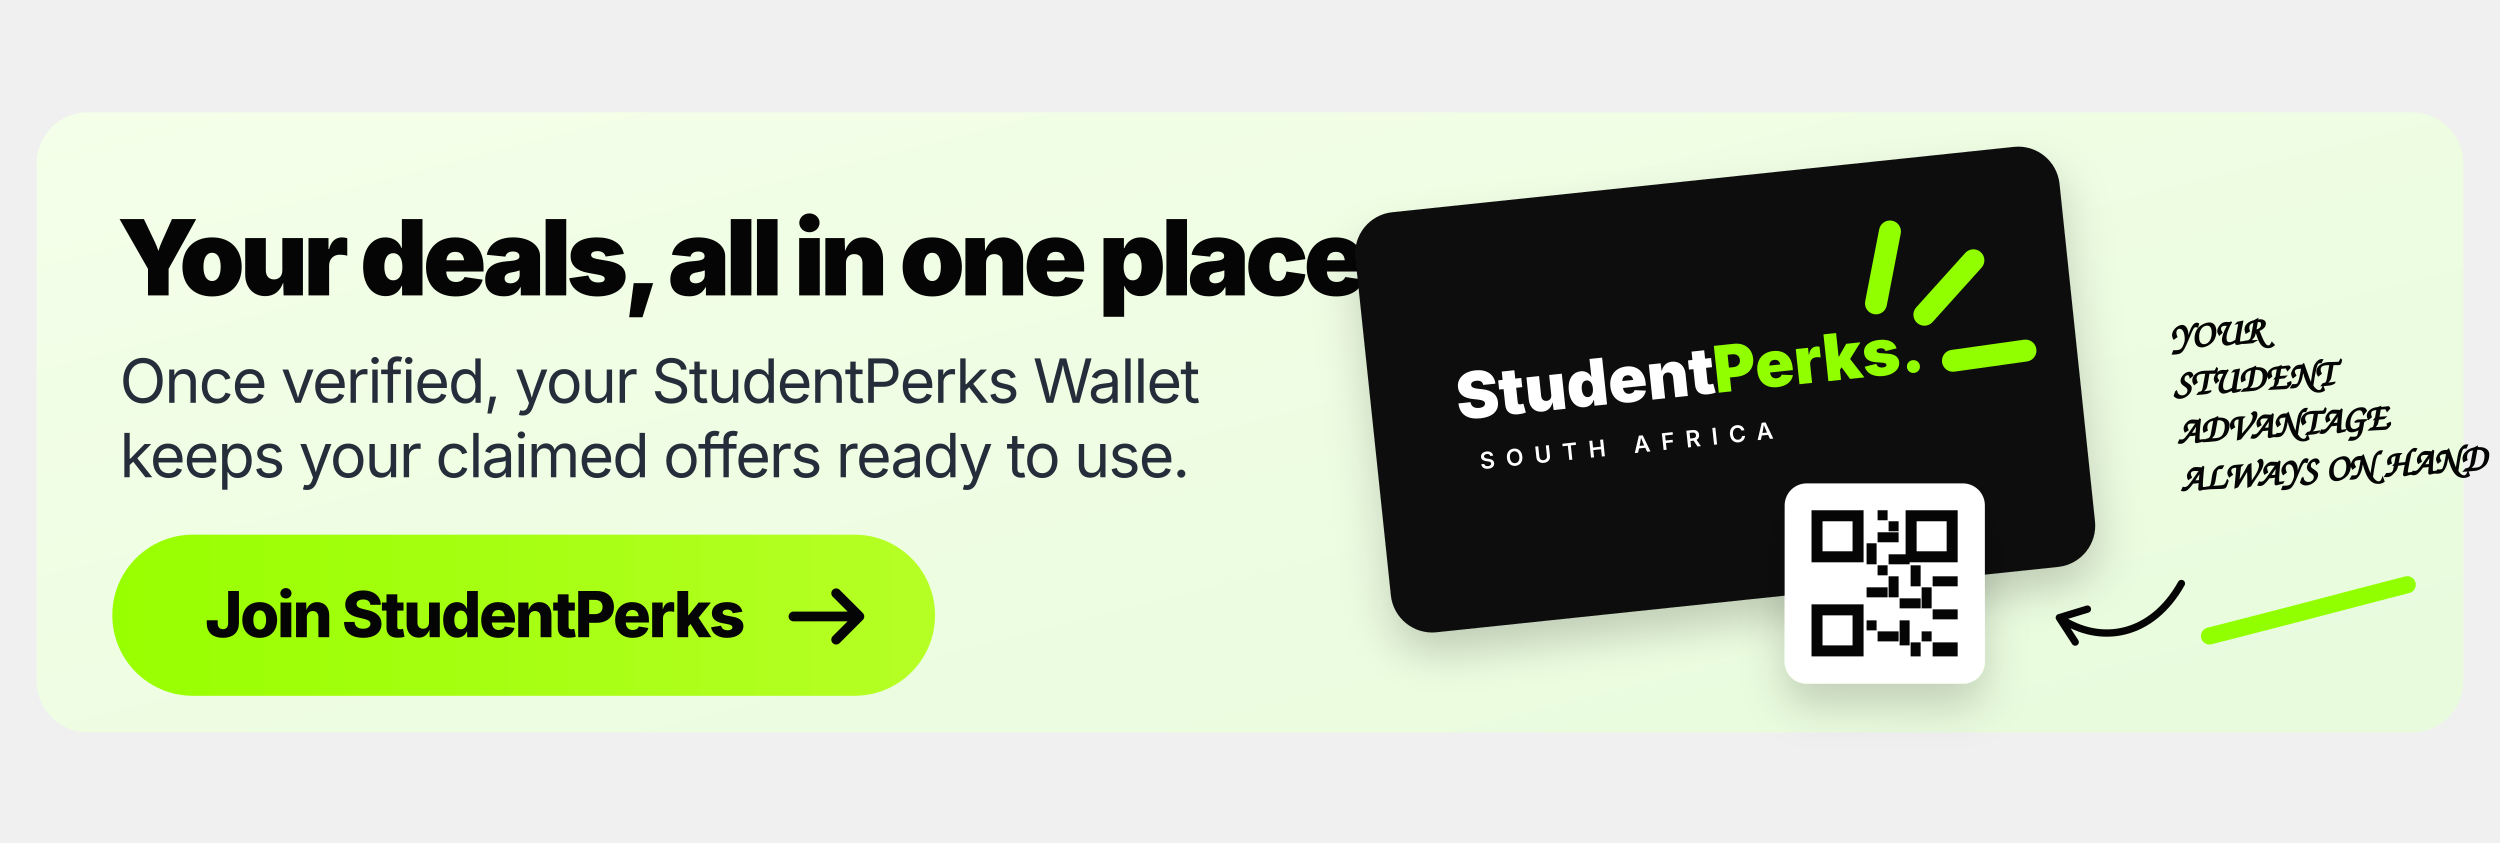
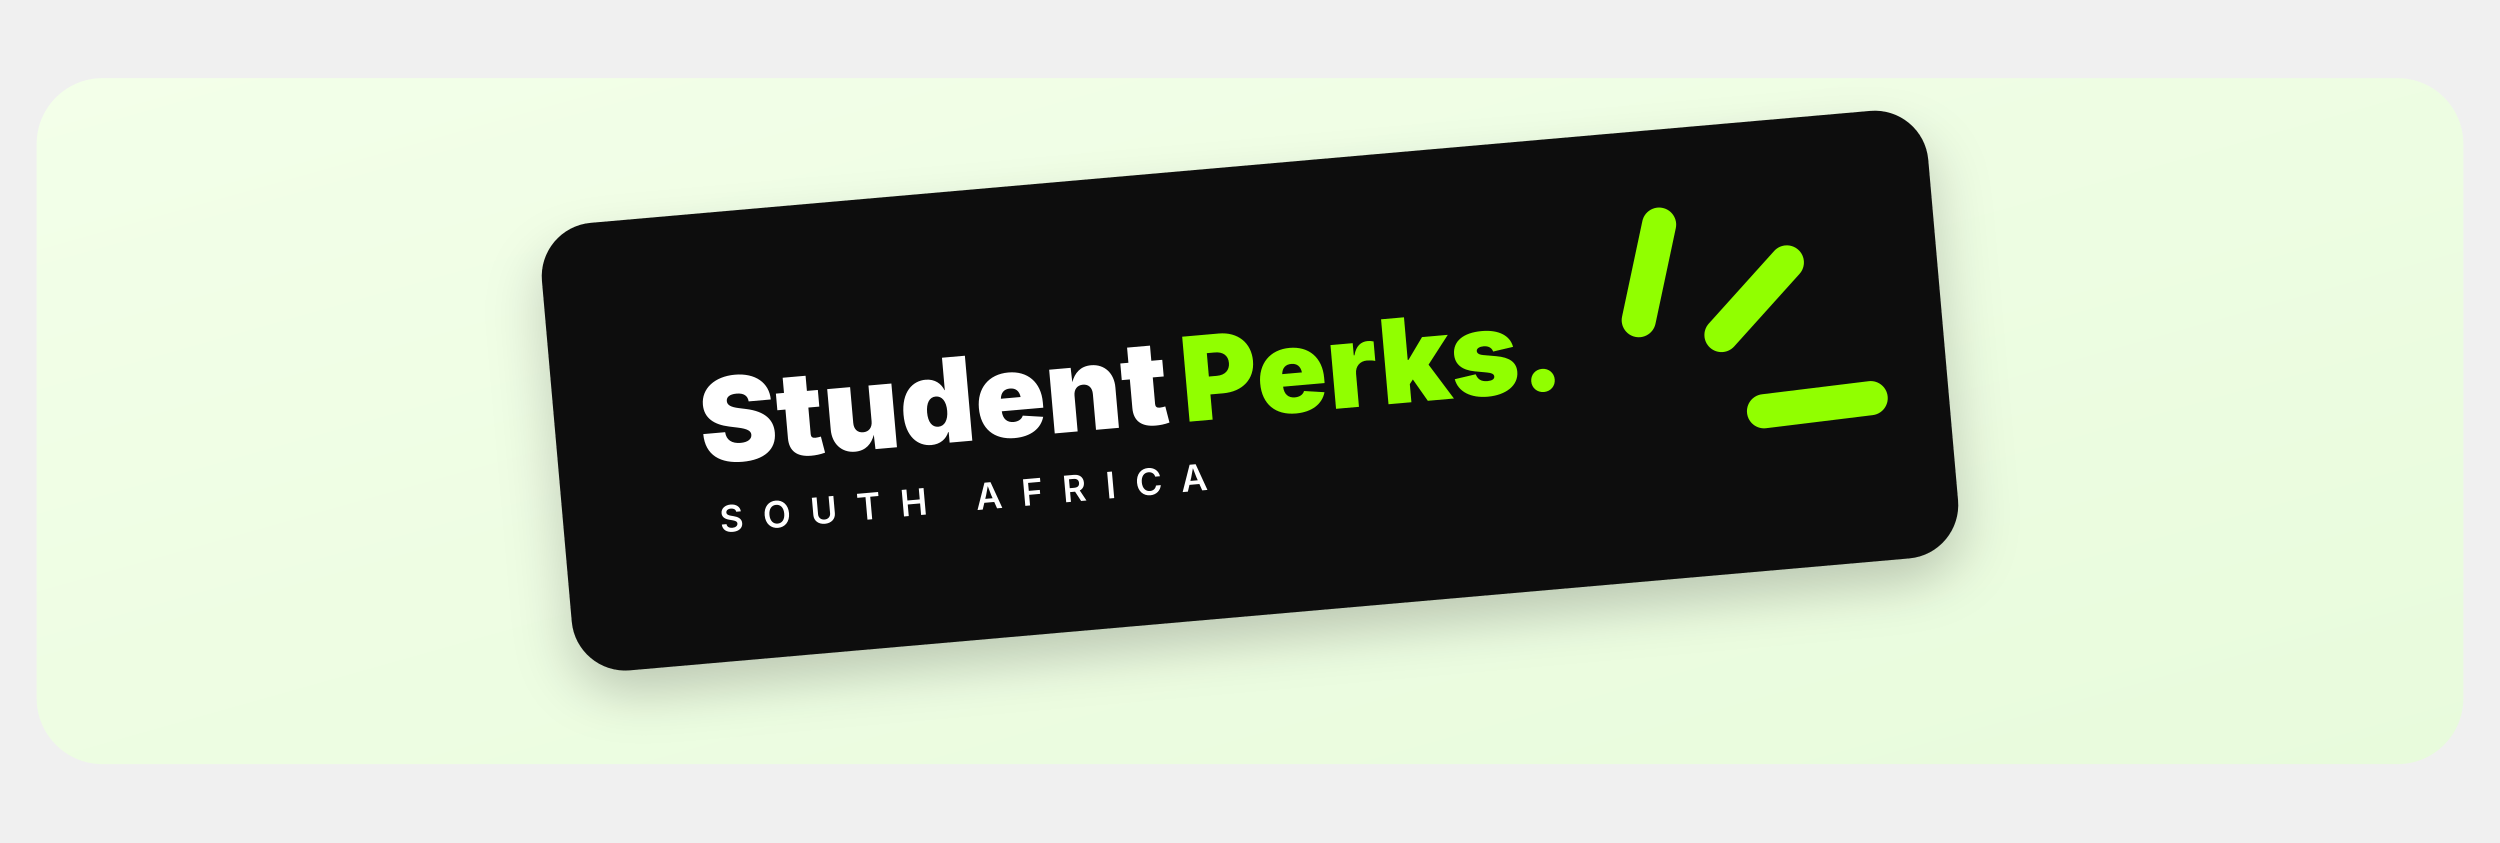
<svg xmlns="http://www.w3.org/2000/svg" viewBox="0 0 2048 690" role="img" aria-labelledby="title desc">
  <defs>
    <linearGradient id="mint" x1="0" x2="1" y1="0" y2="1">
-       <stop offset="0" stop-color="#f4ffe9" />
+       <stop offset="0" stop-color="#f3ffe9" />
      <stop offset="1" stop-color="#e8fbdc" />
    </linearGradient>
-     <linearGradient id="lime" x1="0" x2="1">
-       <stop offset="0" stop-color="#98ff00" />
-       <stop offset="1" stop-color="#b6ff25" />
-     </linearGradient>
    <filter id="shadow" x="-30%" y="-30%" width="160%" height="180%">
-       <feDropShadow dx="0" dy="18" stdDeviation="18" flood-color="#0b1205" flood-opacity=".18" />
+       <feDropShadow dx="0" dy="20" stdDeviation="22" flood-color="#0b1205" flood-opacity=".20" />
    </filter>
  </defs>
-   <rect x="30" y="92" width="1988" height="508" rx="42" fill="url(#mint)" />
-   <g font-family="Inter, Arial, Helvetica, sans-serif">
-     <text x="96" y="242" font-size="86" font-weight="900" letter-spacing="-4" fill="#050505">Your deals, all in one place.</text>
-     <text x="98" y="330" font-size="50" font-weight="400" letter-spacing="-1.5" fill="#262d3a">Once verified, your StudentPerks Wallet</text>
-     <text x="98" y="391" font-size="50" font-weight="400" letter-spacing="-1.5" fill="#262d3a">keeps your claimed offers ready to use.</text>
-     <rect x="92" y="438" width="674" height="132" rx="66" fill="url(#lime)" />
-     <text x="168" y="522" font-size="52" font-weight="800" letter-spacing="-2" fill="#050505">Join StudentPerks</text>
-     <path d="M650 505h54m-19-19 19 19-19 19" fill="none" stroke="#050505" stroke-width="8" stroke-linecap="round" stroke-linejoin="round" />
-   </g>
-   <g transform="translate(1125 145) rotate(-6 300 190)" filter="url(#shadow)">
-     <rect x="0" y="0" width="580" height="346" rx="34" fill="#0c0d0d" />
+   <rect x="30" y="64" width="1988" height="562" rx="54" fill="url(#mint)" />
+   <g transform="translate(454 136) rotate(-5 570 184)" filter="url(#shadow)">
+     <rect x="0" y="0" width="1140" height="368" rx="44" fill="#0c0d0d" />
    <g font-family="Inter, Arial, Helvetica, sans-serif">
-       <text x="70" y="175" font-size="53" font-weight="900" fill="#fff">Student</text>
-       <text x="282" y="175" font-size="53" font-weight="900" fill="#91ff00">Perks.</text>
-       <text x="84" y="217" font-size="19" font-weight="600" letter-spacing="9" fill="#fff">SOUTH AFRICA</text>
+       <text x="118" y="205" font-size="96" font-weight="900" fill="#fff">Student</text>
+       <text x="514" y="205" font-size="96" font-weight="900" fill="#91ff00">Perks.</text>
+       <text x="128" y="262" font-size="30" font-weight="600" letter-spacing="16" fill="#fff">SOUTH AFRICA</text>
    </g>
    <g fill="#91ff00">
-       <rect x="420" y="48" width="18" height="78" rx="9" transform="rotate(17 429 87)" />
-       <rect x="472" y="70" width="18" height="78" rx="9" transform="rotate(48 481 109)" />
-       <rect x="499" y="129" width="18" height="78" rx="9" transform="rotate(88 508 168)" />
+       <rect x="890" y="62" width="28" height="108" rx="14" transform="rotate(17 904 116)" />
+       <rect x="974" y="91" width="28" height="108" rx="14" transform="rotate(47 988 145)" />
+       <rect x="1018" y="178" width="28" height="116" rx="14" transform="rotate(88 1032 236)" />
    </g>
  </g>
-   <g transform="translate(1462 396)">
-     <rect width="164" height="164" rx="18" fill="#fff" filter="url(#shadow)" />
-     <g fill="#050505" transform="translate(22 22) scale(.82)">
-       <path d="M0 0h52v52H0zm11 11v30h30V11zM94 0h52v52H94zm11 11v30h30V11zM0 94h52v52H0zm11 11v30h30v-30z" fill-rule="evenodd" />
-       <rect x="66" y="0" width="10" height="10" />
-       <rect x="77" y="11" width="10" height="10" />
-       <rect x="66" y="22" width="21" height="10" />
-       <rect x="55" y="33" width="10" height="21" />
-       <rect x="66" y="55" width="10" height="10" />
-       <rect x="77" y="44" width="21" height="10" />
-       <rect x="99" y="55" width="10" height="21" />
-       <rect x="121" y="66" width="25" height="10" />
-       <rect x="55" y="77" width="21" height="10" />
-       <rect x="77" y="66" width="10" height="21" />
-       <rect x="88" y="88" width="21" height="10" />
-       <rect x="110" y="77" width="10" height="21" />
-       <rect x="121" y="99" width="25" height="10" />
-       <rect x="55" y="110" width="10" height="10" />
-       <rect x="66" y="121" width="21" height="10" />
-       <rect x="88" y="110" width="10" height="25" />
-       <rect x="99" y="132" width="10" height="14" />
-       <rect x="110" y="121" width="10" height="10" />
-       <rect x="121" y="132" width="25" height="14" />
-     </g>
-   </g>
-   <g font-family="Comic Sans MS, 'Comic Sans', cursive" fill="#050505" font-weight="700" font-size="31" transform="translate(1778 286) rotate(-4)">
-     <text x="0" y="0">YOUR</text>
-     <text x="0" y="39">STUDENT</text>
-     <text x="0" y="78">ADVANTAGE</text>
-     <text x="0" y="117">ALWAYS ON HAND</text>
-   </g>
-   <path d="M1787 478c-24 43-66 51-100 28m0 0 23-7m-23 7 13 20" fill="none" stroke="#050505" stroke-width="6" stroke-linecap="round" stroke-linejoin="round" />
-   <path d="M1810 521c71-18 119-31 162-42" fill="none" stroke="#91ff00" stroke-width="14" stroke-linecap="round" />
</svg>
